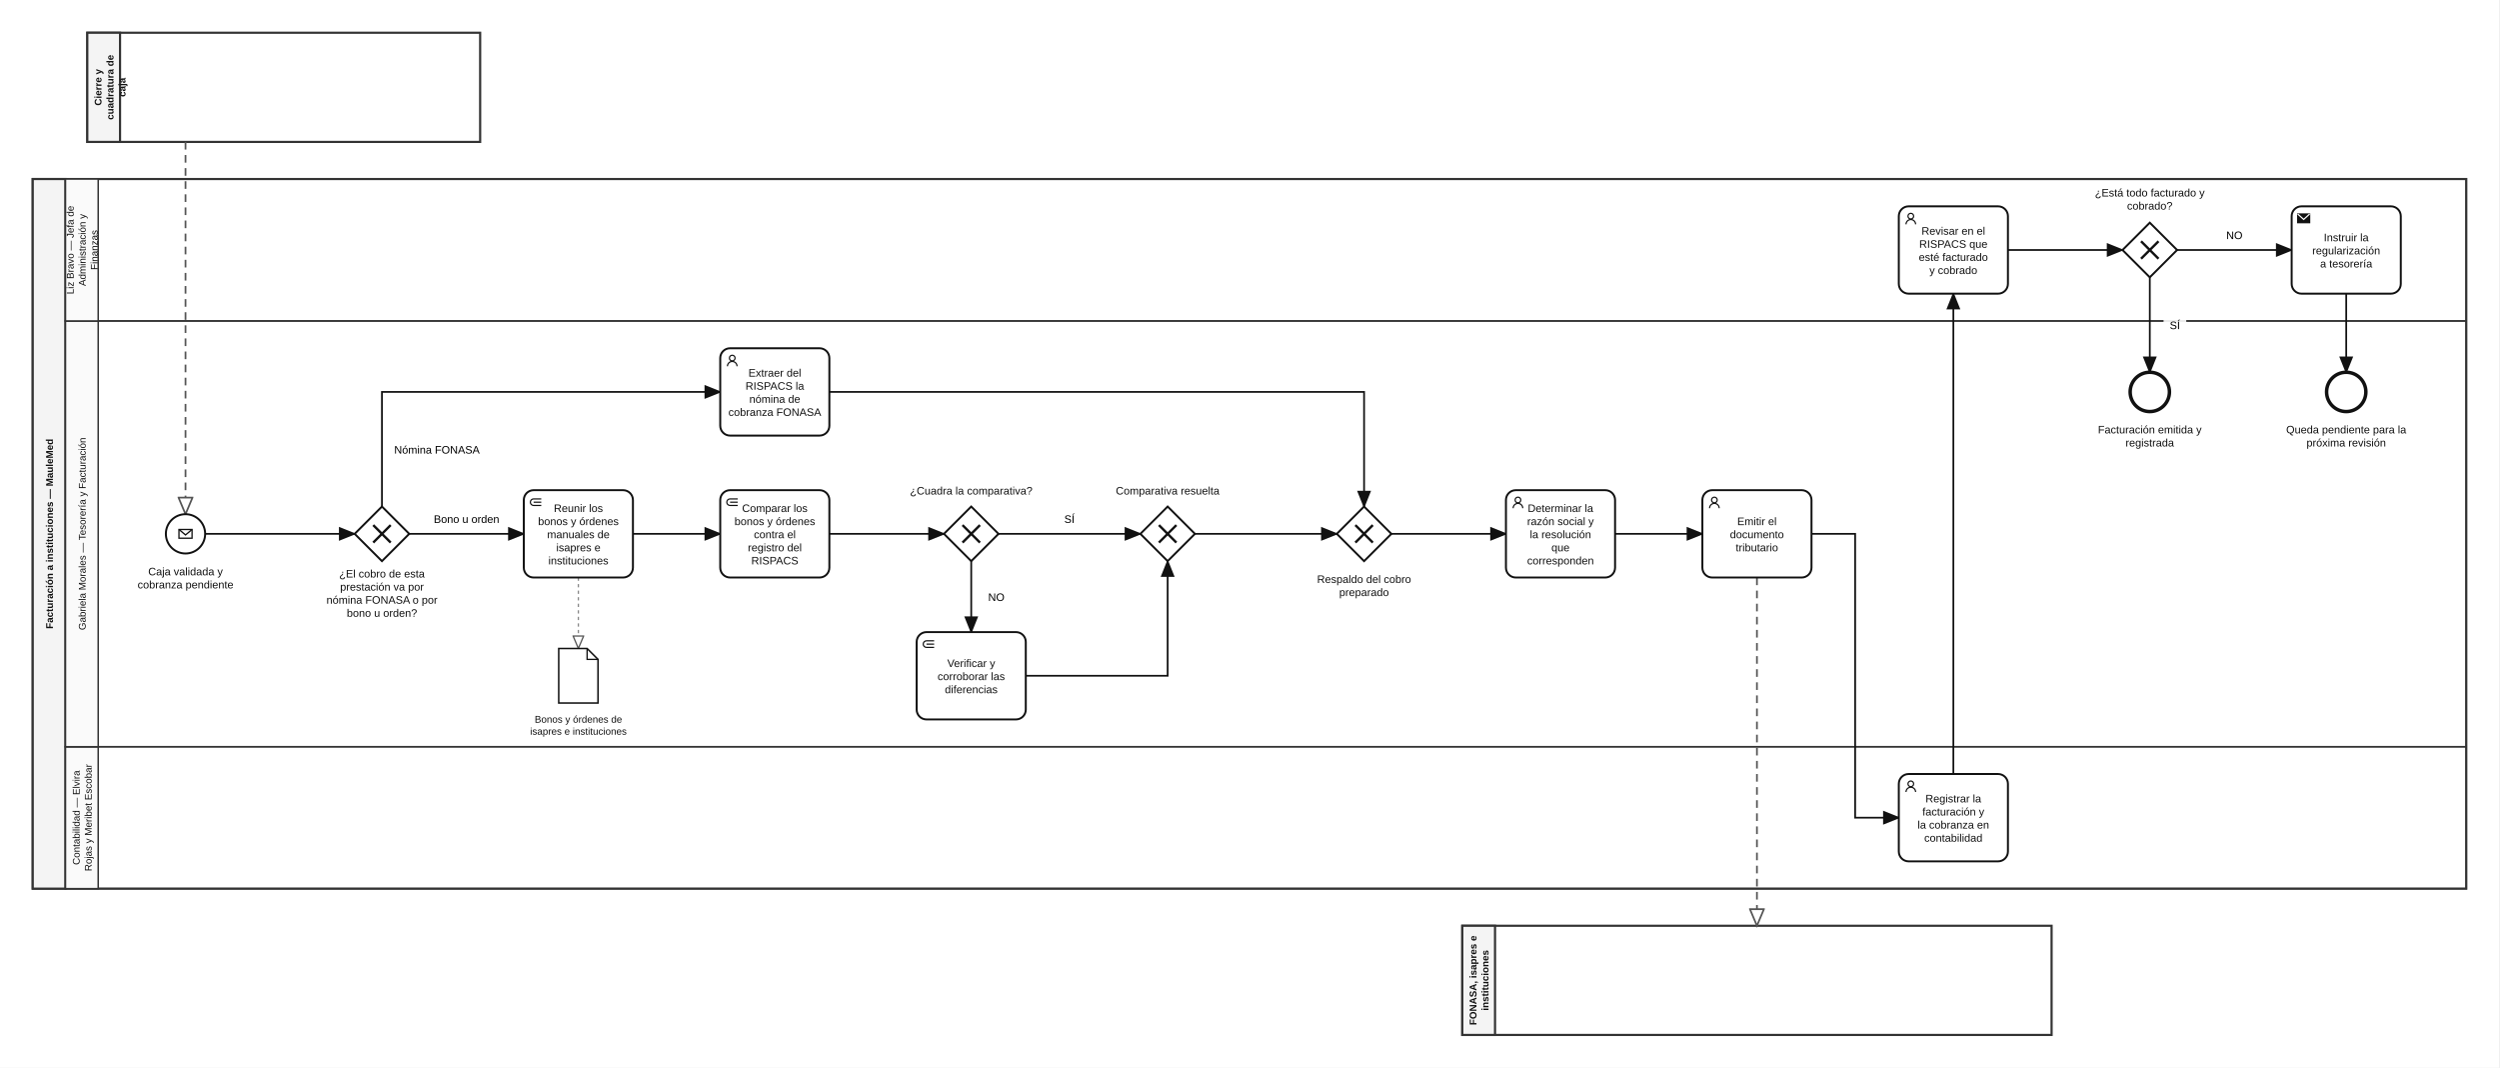
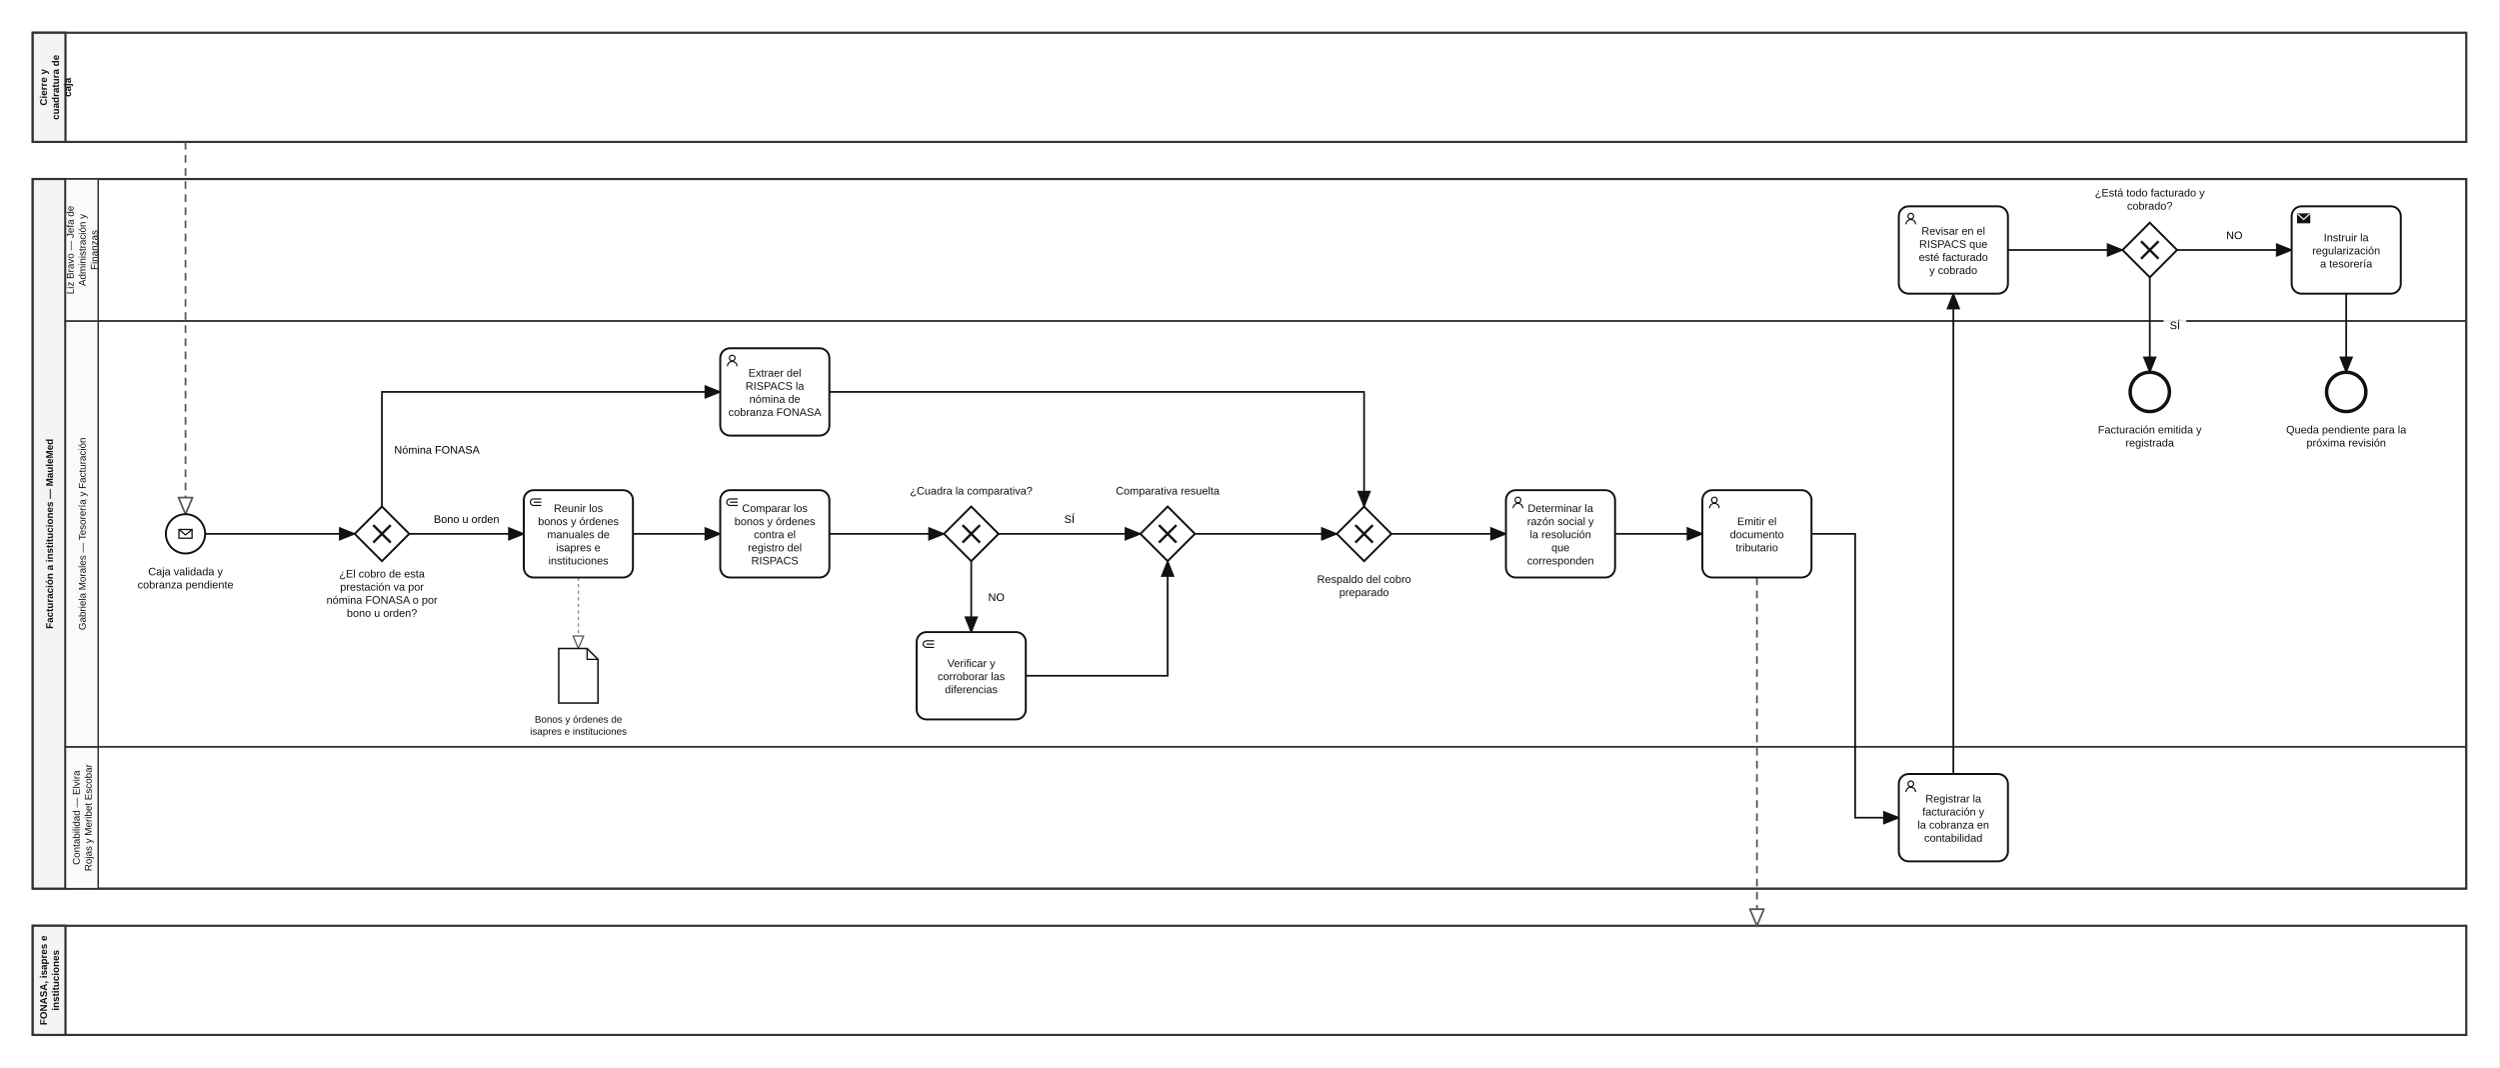
<svg xmlns="http://www.w3.org/2000/svg" width="2290" height="978" viewBox="0 0 2290 978">
  <rect width="100%" height="100%" fill="#ffffff" />
  <defs>
    <marker id="sf" markerWidth="10" markerHeight="8" refX="9" refY="4" orient="auto">
      <path d="M0,0 L10,4 L0,8 z" fill="#111" />
    </marker>
    <marker id="mf" markerWidth="11" markerHeight="9" refX="10" refY="4.5" orient="auto">
      <path d="M0.5,0.5 L10,4.5 L0.5,8.5 z" fill="#fff" stroke="#555" stroke-width="1" />
    </marker>
  </defs>
  <rect x="30.0" y="164.0" width="2230.0" height="650.0" fill="#fff" stroke="#333" stroke-width="2" />
  <rect x="30.0" y="164.0" width="30" height="650.0" fill="#f4f4f4" stroke="#333" stroke-width="2" />
  <g transform="translate(45.0,489.0) rotate(-90)">
    <text x="0.0" y="3.5" font-family="Arial,Helvetica,sans-serif" font-size="9" font-weight="bold" text-anchor="middle" fill="#111">Facturación a instituciones — MauleMed</text>
  </g>
-   <rect x="80.0" y="30.0" width="360.0" height="100.0" fill="#fff" stroke="#333" stroke-width="2" />
-   <rect x="80.0" y="30.0" width="30" height="100.0" fill="#f4f4f4" stroke="#333" stroke-width="2" />
-   <g transform="translate(100.5,80.0) rotate(-90)">
+   <rect x="30.0" y="30.0" width="2230.0" height="100.0" fill="#fff" stroke="#333" stroke-width="2" />
+   <rect x="30.0" y="30.0" width="30" height="100.0" fill="#f4f4f4" stroke="#333" stroke-width="2" />
+   <g transform="translate(50.5,80.0) rotate(-90)">
    <text x="0.0" y="-7.5" font-family="Arial,Helvetica,sans-serif" font-size="9" font-weight="bold" text-anchor="middle" fill="#111">Cierre y</text>
    <text x="0.0" y="3.5" font-family="Arial,Helvetica,sans-serif" font-size="9" font-weight="bold" text-anchor="middle" fill="#111">cuadratura de</text>
    <text x="0.0" y="14.5" font-family="Arial,Helvetica,sans-serif" font-size="9" font-weight="bold" text-anchor="middle" fill="#111">caja</text>
  </g>
-   <rect x="1340.0" y="848.0" width="540.0" height="100.0" fill="#fff" stroke="#333" stroke-width="2" />
-   <rect x="1340.0" y="848.0" width="30" height="100.0" fill="#f4f4f4" stroke="#333" stroke-width="2" />
-   <g transform="translate(1355.0,898.0) rotate(-90)">
+   <rect x="30.0" y="848.0" width="2230.0" height="100.0" fill="#fff" stroke="#333" stroke-width="2" />
+   <rect x="30.0" y="848.0" width="30" height="100.0" fill="#f4f4f4" stroke="#333" stroke-width="2" />
+   <g transform="translate(45.0,898.0) rotate(-90)">
    <text x="0.0" y="-2.0" font-family="Arial,Helvetica,sans-serif" font-size="9" font-weight="bold" text-anchor="middle" fill="#111">FONASA, isapres e</text>
    <text x="0.0" y="9.0" font-family="Arial,Helvetica,sans-serif" font-size="9" font-weight="bold" text-anchor="middle" fill="#111">instituciones</text>
  </g>
  <rect x="60.0" y="684.0" width="2200.0" height="130.0" fill="none" stroke="#333" stroke-width="1.4" />
  <rect x="60.0" y="684.0" width="30" height="130.0" fill="#fafafa" stroke="#333" stroke-width="1.4" />
  <g transform="translate(75.0,749.0) rotate(-90)">
    <text x="0.0" y="-2.0" font-family="Arial,Helvetica,sans-serif" font-size="9" font-weight="normal" text-anchor="middle" fill="#111">Contabilidad — Elvira</text>
    <text x="0.0" y="9.0" font-family="Arial,Helvetica,sans-serif" font-size="9" font-weight="normal" text-anchor="middle" fill="#111">Rojas y Meribet Escobar</text>
  </g>
  <rect x="60.0" y="294.0" width="2200.0" height="390.0" fill="none" stroke="#333" stroke-width="1.4" />
  <rect x="60.0" y="294.0" width="30" height="390.0" fill="#fafafa" stroke="#333" stroke-width="1.4" />
  <g transform="translate(75.0,489.0) rotate(-90)">
    <text x="0.0" y="3.5" font-family="Arial,Helvetica,sans-serif" font-size="9" font-weight="normal" text-anchor="middle" fill="#111">Gabriela Morales — Tesorería y Facturación</text>
  </g>
  <rect x="60.0" y="164.0" width="2200.0" height="130.0" fill="none" stroke="#333" stroke-width="1.4" />
  <rect x="60.0" y="164.0" width="30" height="130.0" fill="#fafafa" stroke="#333" stroke-width="1.4" />
  <g transform="translate(75.0,229.0) rotate(-90)">
    <text x="0.0" y="-7.5" font-family="Arial,Helvetica,sans-serif" font-size="9" font-weight="normal" text-anchor="middle" fill="#111">Liz Bravo — Jefa de</text>
    <text x="0.0" y="3.5" font-family="Arial,Helvetica,sans-serif" font-size="9" font-weight="normal" text-anchor="middle" fill="#111">Administración y</text>
    <text x="0.0" y="14.5" font-family="Arial,Helvetica,sans-serif" font-size="9" font-weight="normal" text-anchor="middle" fill="#111">Finanzas</text>
  </g>
  <polyline points="530.0,529.0 530.0,594.0" fill="none" stroke="#888" stroke-width="1.2" stroke-dasharray="3,3" marker-end="url(#mf)" />
  <polyline points="188.0,489.0 325.0,489.0" fill="none" stroke="#111" stroke-width="1.6" marker-end="url(#sf)" />
  <polyline points="350.0,464.0 350.0,359.0 660.0,359.0" fill="none" stroke="#111" stroke-width="1.6" marker-end="url(#sf)" />
  <rect x="354.8" y="403.5" width="91.2" height="14" fill="#fff" opacity="0.9" />
  <text x="400.4" y="415.5" font-family="Arial,Helvetica,sans-serif" font-size="10" font-weight="normal" text-anchor="middle" fill="#000">Nómina FONASA</text>
  <polyline points="375.0,489.0 480.0,489.0" fill="none" stroke="#111" stroke-width="1.6" marker-end="url(#sf)" />
  <rect x="385.1" y="467.0" width="84.8" height="14" fill="#fff" opacity="0.9" />
  <text x="427.5" y="479.0" font-family="Arial,Helvetica,sans-serif" font-size="10" font-weight="normal" text-anchor="middle" fill="#000">Bono u orden</text>
  <polyline points="580.0,489.0 660.0,489.0" fill="none" stroke="#111" stroke-width="1.6" marker-end="url(#sf)" />
  <polyline points="760.0,489.0 865.0,489.0" fill="none" stroke="#111" stroke-width="1.6" marker-end="url(#sf)" />
  <polyline points="890.0,514.0 890.0,579.0" fill="none" stroke="#111" stroke-width="1.6" marker-end="url(#sf)" />
  <rect x="902.6" y="538.5" width="20.8" height="14" fill="#fff" opacity="0.9" />
  <text x="913.0" y="550.5" font-family="Arial,Helvetica,sans-serif" font-size="10" font-weight="normal" text-anchor="middle" fill="#000">NO</text>
  <polyline points="915.0,489.0 1045.0,489.0" fill="none" stroke="#111" stroke-width="1.6" marker-end="url(#sf)" />
  <rect x="969.6" y="467.0" width="20.8" height="14" fill="#fff" opacity="0.9" />
  <text x="980.0" y="479.0" font-family="Arial,Helvetica,sans-serif" font-size="10" font-weight="normal" text-anchor="middle" fill="#000">SÍ</text>
  <polyline points="940.0,619.0 1070.0,619.0 1070.0,514.0" fill="none" stroke="#111" stroke-width="1.6" marker-end="url(#sf)" />
  <polyline points="1095.0,489.0 1225.0,489.0" fill="none" stroke="#111" stroke-width="1.6" marker-end="url(#sf)" />
  <polyline points="760.0,359.0 1250.0,359.0 1250.0,464.0" fill="none" stroke="#111" stroke-width="1.6" marker-end="url(#sf)" />
  <polyline points="1275.0,489.0 1380.0,489.0" fill="none" stroke="#111" stroke-width="1.6" marker-end="url(#sf)" />
  <polyline points="1480.0,489.0 1560.0,489.0" fill="none" stroke="#111" stroke-width="1.6" marker-end="url(#sf)" />
  <polyline points="1660.0,489.0 1700.0,489.0 1700.0,749.0 1740.0,749.0" fill="none" stroke="#111" stroke-width="1.6" marker-end="url(#sf)" />
  <polyline points="1790.0,709.0 1790.0,269.0" fill="none" stroke="#111" stroke-width="1.6" marker-end="url(#sf)" />
  <polyline points="1840.0,229.0 1945.0,229.0" fill="none" stroke="#111" stroke-width="1.6" marker-end="url(#sf)" />
  <polyline points="1995.0,229.0 2100.0,229.0" fill="none" stroke="#111" stroke-width="1.6" marker-end="url(#sf)" />
  <rect x="2037.1" y="207.0" width="20.8" height="14" fill="#fff" opacity="0.9" />
  <text x="2047.5" y="219.0" font-family="Arial,Helvetica,sans-serif" font-size="10" font-weight="normal" text-anchor="middle" fill="#000">NO</text>
  <polyline points="1970.0,254.0 1970.0,341.0" fill="none" stroke="#111" stroke-width="1.6" marker-end="url(#sf)" />
  <rect x="1982.6" y="289.5" width="20.8" height="14" fill="#fff" opacity="0.9" />
  <text x="1993.0" y="301.5" font-family="Arial,Helvetica,sans-serif" font-size="10" font-weight="normal" text-anchor="middle" fill="#000">SÍ</text>
  <polyline points="2150.0,269.0 2150.0,341.0" fill="none" stroke="#111" stroke-width="1.6" marker-end="url(#sf)" />
  <polyline points="170.0,130.0 170.0,471.0" fill="none" stroke="#555" stroke-width="1.6" stroke-dasharray="7,5" marker-end="url(#mf)" />
  <polyline points="1610.0,529.0 1610.0,848.0" fill="none" stroke="#555" stroke-width="1.6" stroke-dasharray="7,5" marker-end="url(#mf)" />
  <rect x="660.0" y="449.0" width="100.0" height="80.0" rx="9" ry="9" fill="#fff" stroke="#111" stroke-width="1.8" />
  <path d="M669.0,457.0 h7 M669.0,460.0 h7 M669.0,463.0 h7 M669.0,457.0 a3,3 0 0 0 0,6" fill="none" stroke="#111" stroke-width="1.1" />
  <text x="710.0" y="469.0" font-family="Arial,Helvetica,sans-serif" font-size="10" font-weight="normal" text-anchor="middle" fill="#111">Comparar los</text>
  <text x="710.0" y="481.0" font-family="Arial,Helvetica,sans-serif" font-size="10" font-weight="normal" text-anchor="middle" fill="#111">bonos y órdenes</text>
  <text x="710.0" y="493.0" font-family="Arial,Helvetica,sans-serif" font-size="10" font-weight="normal" text-anchor="middle" fill="#111">contra el</text>
  <text x="710.0" y="505.0" font-family="Arial,Helvetica,sans-serif" font-size="10" font-weight="normal" text-anchor="middle" fill="#111">registro del</text>
  <text x="710.0" y="517.0" font-family="Arial,Helvetica,sans-serif" font-size="10" font-weight="normal" text-anchor="middle" fill="#111">RISPACS</text>
  <path d="M512.0,594.0 L538.0,594.0 L548.0,604.0 L548.0,644.0 L512.0,644.0 Z" fill="#fff" stroke="#111" stroke-width="1.4" />
  <path d="M538.0,594.0 L538.0,604.0 L548.0,604.0" fill="none" stroke="#111" stroke-width="1.2" />
  <text x="530.0" y="662.0" font-family="Arial,Helvetica,sans-serif" font-size="9" font-weight="normal" text-anchor="middle" fill="#111">Bonos y órdenes de</text>
  <text x="530.0" y="673.0" font-family="Arial,Helvetica,sans-serif" font-size="9" font-weight="normal" text-anchor="middle" fill="#111">isapres e instituciones</text>
  <rect x="1380.0" y="449.0" width="100.0" height="80.0" rx="9" ry="9" fill="#fff" stroke="#111" stroke-width="1.8" />
  <circle cx="1391.0" cy="458.0" r="2.6" fill="none" stroke="#111" stroke-width="1.1" />
  <path d="M1386.6,465.5 a4.4,4.4 0 0 1 8.8,0" fill="none" stroke="#111" stroke-width="1.1" />
  <text x="1430.0" y="469.0" font-family="Arial,Helvetica,sans-serif" font-size="10" font-weight="normal" text-anchor="middle" fill="#111">Determinar la</text>
  <text x="1430.0" y="481.0" font-family="Arial,Helvetica,sans-serif" font-size="10" font-weight="normal" text-anchor="middle" fill="#111">razón social y</text>
  <text x="1430.0" y="493.0" font-family="Arial,Helvetica,sans-serif" font-size="10" font-weight="normal" text-anchor="middle" fill="#111">la resolución</text>
  <text x="1430.0" y="505.0" font-family="Arial,Helvetica,sans-serif" font-size="10" font-weight="normal" text-anchor="middle" fill="#111">que</text>
  <text x="1430.0" y="517.0" font-family="Arial,Helvetica,sans-serif" font-size="10" font-weight="normal" text-anchor="middle" fill="#111">corresponden</text>
  <rect x="1560.0" y="449.0" width="100.0" height="80.0" rx="9" ry="9" fill="#fff" stroke="#111" stroke-width="1.8" />
  <circle cx="1571.0" cy="458.0" r="2.6" fill="none" stroke="#111" stroke-width="1.1" />
  <path d="M1566.6,465.5 a4.4,4.4 0 0 1 8.8,0" fill="none" stroke="#111" stroke-width="1.1" />
  <text x="1610.0" y="481.0" font-family="Arial,Helvetica,sans-serif" font-size="10" font-weight="normal" text-anchor="middle" fill="#111">Emitir el</text>
  <text x="1610.0" y="493.0" font-family="Arial,Helvetica,sans-serif" font-size="10" font-weight="normal" text-anchor="middle" fill="#111">documento</text>
  <text x="1610.0" y="505.0" font-family="Arial,Helvetica,sans-serif" font-size="10" font-weight="normal" text-anchor="middle" fill="#111">tributario</text>
  <circle cx="1970.0" cy="359.0" r="18.0" fill="#fff" stroke="#111" stroke-width="3.2" />
  <text x="1970.0" y="397.0" font-family="Arial,Helvetica,sans-serif" font-size="10" font-weight="normal" text-anchor="middle" fill="#111">Facturación emitida y</text>
  <text x="1970.0" y="409.0" font-family="Arial,Helvetica,sans-serif" font-size="10" font-weight="normal" text-anchor="middle" fill="#111">registrada</text>
  <circle cx="2150.0" cy="359.0" r="18.0" fill="#fff" stroke="#111" stroke-width="3.2" />
  <text x="2150.0" y="397.0" font-family="Arial,Helvetica,sans-serif" font-size="10" font-weight="normal" text-anchor="middle" fill="#111">Queda pendiente para la</text>
  <text x="2150.0" y="409.0" font-family="Arial,Helvetica,sans-serif" font-size="10" font-weight="normal" text-anchor="middle" fill="#111">próxima revisión</text>
  <rect x="660.0" y="319.0" width="100.0" height="80.0" rx="9" ry="9" fill="#fff" stroke="#111" stroke-width="1.8" />
  <circle cx="671.0" cy="328.0" r="2.6" fill="none" stroke="#111" stroke-width="1.1" />
  <path d="M666.6,335.5 a4.4,4.4 0 0 1 8.8,0" fill="none" stroke="#111" stroke-width="1.1" />
  <text x="710.0" y="345.0" font-family="Arial,Helvetica,sans-serif" font-size="10" font-weight="normal" text-anchor="middle" fill="#111">Extraer del</text>
  <text x="710.0" y="357.0" font-family="Arial,Helvetica,sans-serif" font-size="10" font-weight="normal" text-anchor="middle" fill="#111">RISPACS la</text>
  <text x="710.0" y="369.0" font-family="Arial,Helvetica,sans-serif" font-size="10" font-weight="normal" text-anchor="middle" fill="#111">nómina de</text>
  <text x="710.0" y="381.0" font-family="Arial,Helvetica,sans-serif" font-size="10" font-weight="normal" text-anchor="middle" fill="#111">cobranza FONASA</text>
  <polygon points="350.0,464.0 375.0,489.0 350.0,514.0 325.0,489.0" fill="#fff" stroke="#111" stroke-width="1.8" />
  <path d="M342.0,481.0 L358.0,497.0 M358.0,481.0 L342.0,497.0" stroke="#111" stroke-width="2.2" fill="none" />
  <text x="350.0" y="529.0" font-family="Arial,Helvetica,sans-serif" font-size="10" font-weight="normal" text-anchor="middle" fill="#111">¿El cobro de esta</text>
  <text x="350.0" y="541.0" font-family="Arial,Helvetica,sans-serif" font-size="10" font-weight="normal" text-anchor="middle" fill="#111">prestación va por</text>
  <text x="350.0" y="553.0" font-family="Arial,Helvetica,sans-serif" font-size="10" font-weight="normal" text-anchor="middle" fill="#111">nómina FONASA o por</text>
  <text x="350.0" y="565.0" font-family="Arial,Helvetica,sans-serif" font-size="10" font-weight="normal" text-anchor="middle" fill="#111">bono u orden?</text>
  <polygon points="1970.0,204.0 1995.0,229.0 1970.0,254.0 1945.0,229.0" fill="#fff" stroke="#111" stroke-width="1.8" />
  <path d="M1962.0,221.0 L1978.0,237.0 M1978.0,221.0 L1962.0,237.0" stroke="#111" stroke-width="2.2" fill="none" />
  <text x="1970.0" y="180.0" font-family="Arial,Helvetica,sans-serif" font-size="10" font-weight="normal" text-anchor="middle" fill="#111">¿Está todo facturado y</text>
  <text x="1970.0" y="192.0" font-family="Arial,Helvetica,sans-serif" font-size="10" font-weight="normal" text-anchor="middle" fill="#111">cobrado?</text>
  <polygon points="890.0,464.0 915.0,489.0 890.0,514.0 865.0,489.0" fill="#fff" stroke="#111" stroke-width="1.8" />
  <path d="M882.0,481.0 L898.0,497.0 M898.0,481.0 L882.0,497.0" stroke="#111" stroke-width="2.2" fill="none" />
  <text x="890.0" y="453.0" font-family="Arial,Helvetica,sans-serif" font-size="10" font-weight="normal" text-anchor="middle" fill="#111">¿Cuadra la comparativa?</text>
  <rect x="2100.0" y="189.0" width="100.0" height="80.0" rx="9" ry="9" fill="#fff" stroke="#111" stroke-width="1.8" />
  <rect x="2105.5" y="196.0" width="11" height="8" fill="#111" stroke="#111" stroke-width="1.1" />
  <path d="M2105.5,196.0 L2111.0,201.0 L2116.5,196.0" fill="none" stroke="#fff" stroke-width="1.1" />
  <text x="2150.0" y="221.0" font-family="Arial,Helvetica,sans-serif" font-size="10" font-weight="normal" text-anchor="middle" fill="#111">Instruir la</text>
  <text x="2150.0" y="233.0" font-family="Arial,Helvetica,sans-serif" font-size="10" font-weight="normal" text-anchor="middle" fill="#111">regularización</text>
  <text x="2150.0" y="245.0" font-family="Arial,Helvetica,sans-serif" font-size="10" font-weight="normal" text-anchor="middle" fill="#111">a tesorería</text>
  <polygon points="1250.0,464.0 1275.0,489.0 1250.0,514.0 1225.0,489.0" fill="#fff" stroke="#111" stroke-width="1.8" />
  <path d="M1242.0,481.0 L1258.0,497.0 M1258.0,481.0 L1242.0,497.0" stroke="#111" stroke-width="2.2" fill="none" />
  <text x="1250.0" y="534.0" font-family="Arial,Helvetica,sans-serif" font-size="10" font-weight="normal" text-anchor="middle" fill="#111">Respaldo del cobro</text>
  <text x="1250.0" y="546.0" font-family="Arial,Helvetica,sans-serif" font-size="10" font-weight="normal" text-anchor="middle" fill="#111">preparado</text>
  <polygon points="1070.0,464.0 1095.0,489.0 1070.0,514.0 1045.0,489.0" fill="#fff" stroke="#111" stroke-width="1.8" />
  <path d="M1062.0,481.0 L1078.0,497.0 M1078.0,481.0 L1062.0,497.0" stroke="#111" stroke-width="2.2" fill="none" />
  <text x="1070.0" y="453.0" font-family="Arial,Helvetica,sans-serif" font-size="10" font-weight="normal" text-anchor="middle" fill="#111">Comparativa resuelta</text>
  <rect x="1740.0" y="709.0" width="100.0" height="80.0" rx="9" ry="9" fill="#fff" stroke="#111" stroke-width="1.8" />
  <circle cx="1751.0" cy="718.0" r="2.6" fill="none" stroke="#111" stroke-width="1.1" />
  <path d="M1746.6,725.5 a4.4,4.4 0 0 1 8.8,0" fill="none" stroke="#111" stroke-width="1.1" />
  <text x="1790.0" y="735.0" font-family="Arial,Helvetica,sans-serif" font-size="10" font-weight="normal" text-anchor="middle" fill="#111">Registrar la</text>
  <text x="1790.0" y="747.0" font-family="Arial,Helvetica,sans-serif" font-size="10" font-weight="normal" text-anchor="middle" fill="#111">facturación y</text>
  <text x="1790.0" y="759.0" font-family="Arial,Helvetica,sans-serif" font-size="10" font-weight="normal" text-anchor="middle" fill="#111">la cobranza en</text>
  <text x="1790.0" y="771.0" font-family="Arial,Helvetica,sans-serif" font-size="10" font-weight="normal" text-anchor="middle" fill="#111">contabilidad</text>
  <rect x="480.0" y="449.0" width="100.0" height="80.0" rx="9" ry="9" fill="#fff" stroke="#111" stroke-width="1.8" />
  <path d="M489.0,457.0 h7 M489.0,460.0 h7 M489.0,463.0 h7 M489.0,457.0 a3,3 0 0 0 0,6" fill="none" stroke="#111" stroke-width="1.1" />
  <text x="530.0" y="469.0" font-family="Arial,Helvetica,sans-serif" font-size="10" font-weight="normal" text-anchor="middle" fill="#111">Reunir los</text>
  <text x="530.0" y="481.0" font-family="Arial,Helvetica,sans-serif" font-size="10" font-weight="normal" text-anchor="middle" fill="#111">bonos y órdenes</text>
  <text x="530.0" y="493.0" font-family="Arial,Helvetica,sans-serif" font-size="10" font-weight="normal" text-anchor="middle" fill="#111">manuales de</text>
  <text x="530.0" y="505.0" font-family="Arial,Helvetica,sans-serif" font-size="10" font-weight="normal" text-anchor="middle" fill="#111">isapres e</text>
  <text x="530.0" y="517.0" font-family="Arial,Helvetica,sans-serif" font-size="10" font-weight="normal" text-anchor="middle" fill="#111">instituciones</text>
  <rect x="1740.0" y="189.0" width="100.0" height="80.0" rx="9" ry="9" fill="#fff" stroke="#111" stroke-width="1.8" />
  <circle cx="1751.0" cy="198.0" r="2.6" fill="none" stroke="#111" stroke-width="1.1" />
  <path d="M1746.6,205.5 a4.4,4.4 0 0 1 8.8,0" fill="none" stroke="#111" stroke-width="1.1" />
  <text x="1790.0" y="215.0" font-family="Arial,Helvetica,sans-serif" font-size="10" font-weight="normal" text-anchor="middle" fill="#111">Revisar en el</text>
  <text x="1790.0" y="227.0" font-family="Arial,Helvetica,sans-serif" font-size="10" font-weight="normal" text-anchor="middle" fill="#111">RISPACS que</text>
  <text x="1790.0" y="239.0" font-family="Arial,Helvetica,sans-serif" font-size="10" font-weight="normal" text-anchor="middle" fill="#111">esté facturado</text>
  <text x="1790.0" y="251.0" font-family="Arial,Helvetica,sans-serif" font-size="10" font-weight="normal" text-anchor="middle" fill="#111">y cobrado</text>
  <circle cx="170.0" cy="489.0" r="18.0" fill="#fff" stroke="#111" stroke-width="1.8" />
  <rect x="164.0" y="485.0" width="12" height="8" fill="none" stroke="#111" stroke-width="1.2" />
  <path d="M164.0,485.0 L170.0,490.0 L176.0,485.0" fill="none" stroke="#111" stroke-width="1.2" />
  <text x="170.0" y="527.0" font-family="Arial,Helvetica,sans-serif" font-size="10" font-weight="normal" text-anchor="middle" fill="#111">Caja validada y</text>
  <text x="170.0" y="539.0" font-family="Arial,Helvetica,sans-serif" font-size="10" font-weight="normal" text-anchor="middle" fill="#111">cobranza pendiente</text>
  <rect x="840.0" y="579.0" width="100.0" height="80.0" rx="9" ry="9" fill="#fff" stroke="#111" stroke-width="1.8" />
  <path d="M849.0,587.0 h7 M849.0,590.0 h7 M849.0,593.0 h7 M849.0,587.0 a3,3 0 0 0 0,6" fill="none" stroke="#111" stroke-width="1.1" />
  <text x="890.0" y="611.0" font-family="Arial,Helvetica,sans-serif" font-size="10" font-weight="normal" text-anchor="middle" fill="#111">Verificar y</text>
  <text x="890.0" y="623.0" font-family="Arial,Helvetica,sans-serif" font-size="10" font-weight="normal" text-anchor="middle" fill="#111">corroborar las</text>
  <text x="890.0" y="635.0" font-family="Arial,Helvetica,sans-serif" font-size="10" font-weight="normal" text-anchor="middle" fill="#111">diferencias</text>
</svg>
